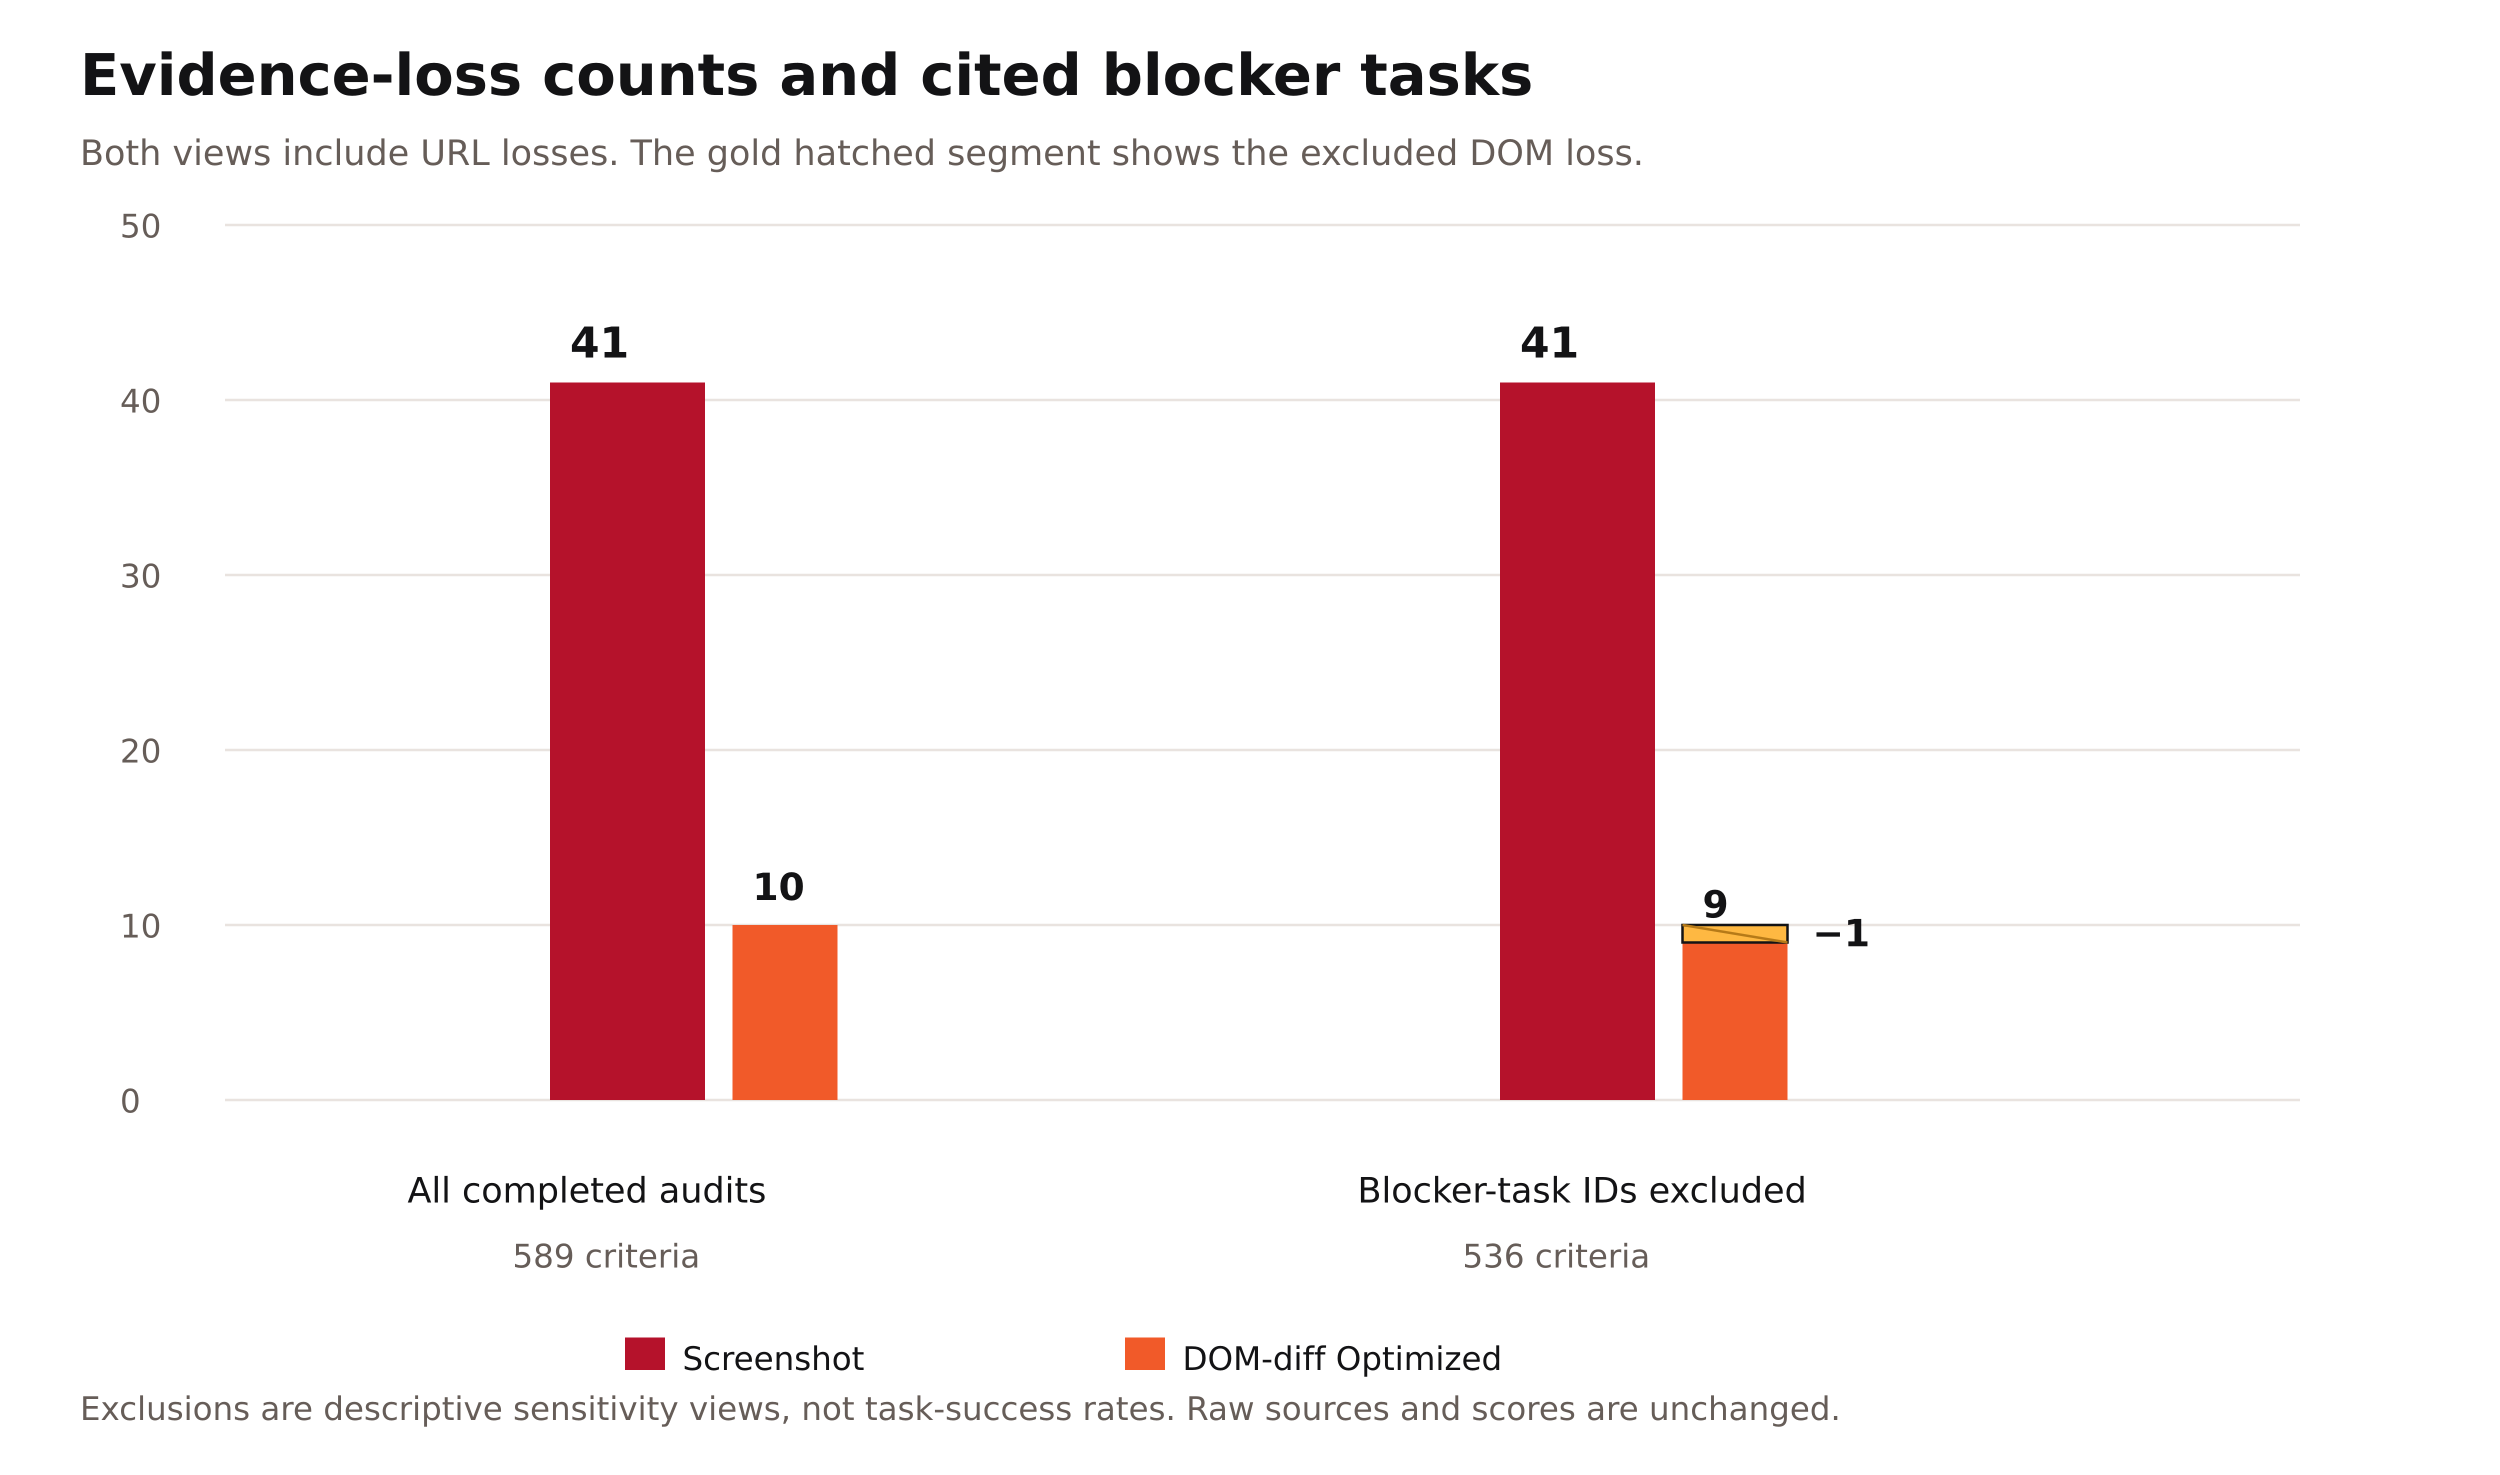
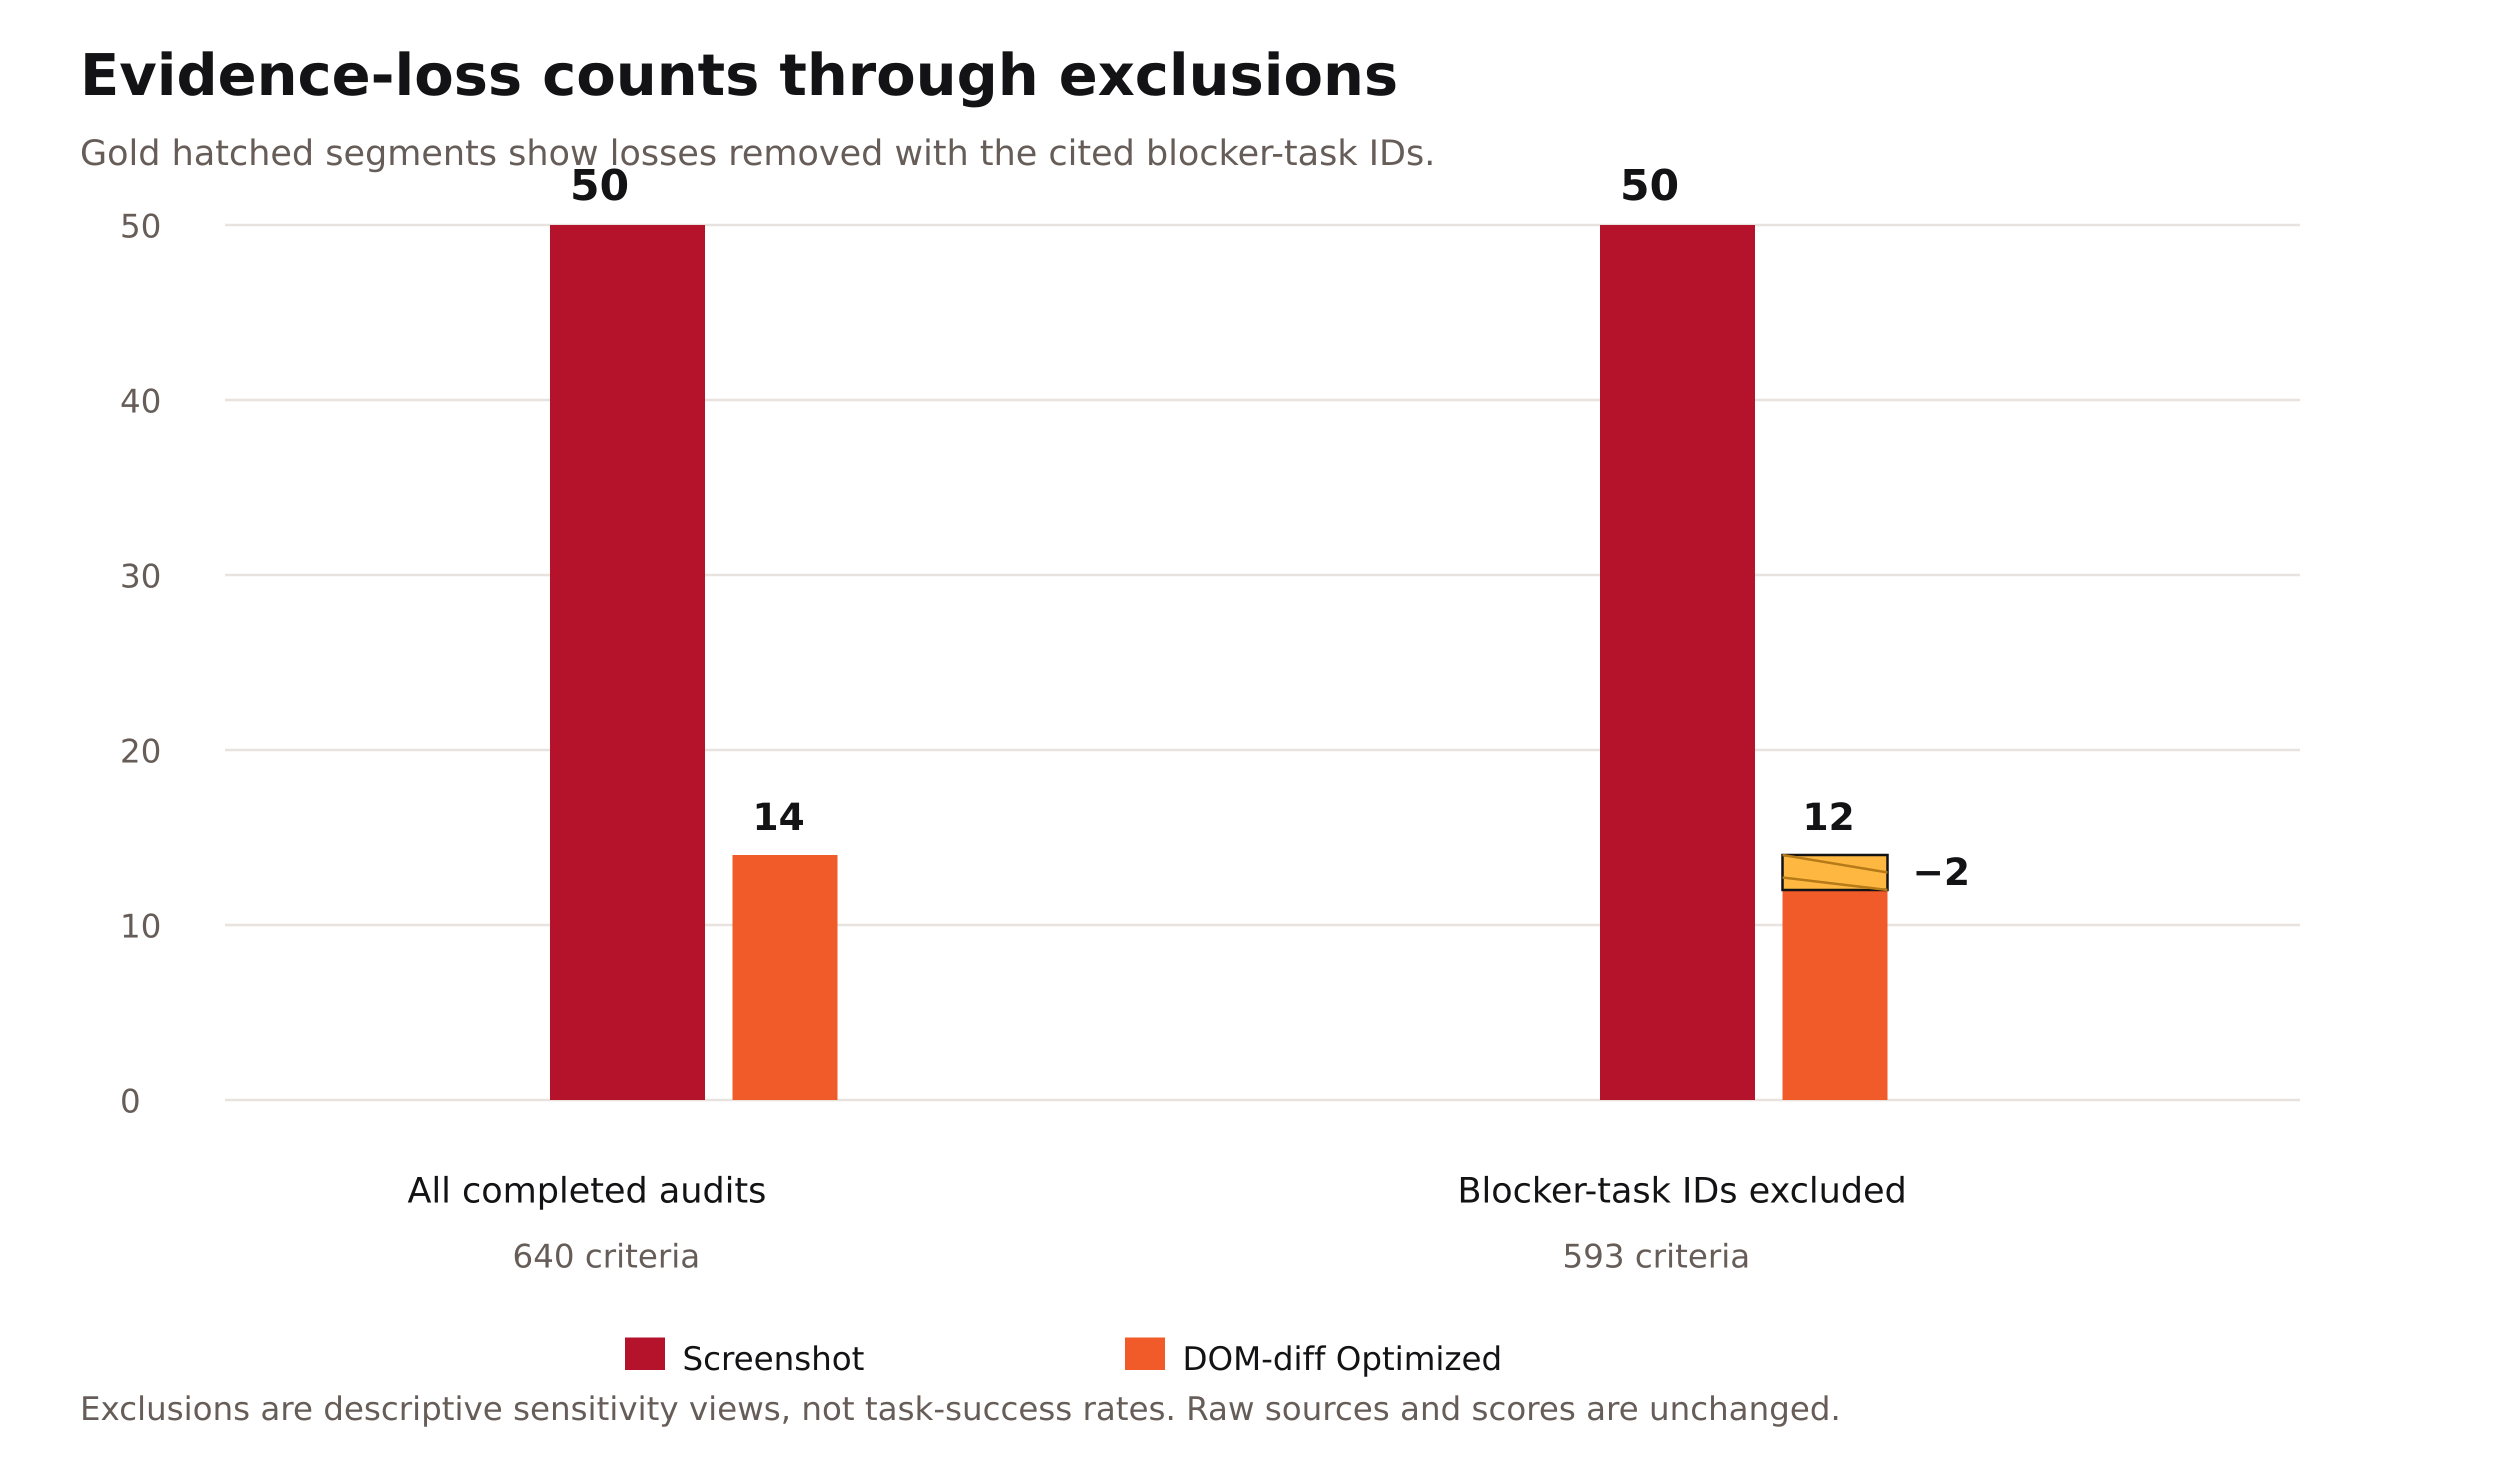
<svg xmlns="http://www.w3.org/2000/svg" width="1000" height="590" viewBox="0 0 1000 590" role="img" aria-labelledby="title desc">
  <rect width="1000" height="590" fill="white" />
-   <text x="32.00" y="38.00" font-family="DejaVu Sans, Arial, sans-serif" font-size="23" font-weight="700" fill="#131315">Evidence-loss counts and cited blocker tasks</text>
-   <text x="32.00" y="66.00" font-family="DejaVu Sans, Arial, sans-serif" font-size="14" font-weight="400" fill="#665D58">Both views include URL losses. The gold hatched segment shows the excluded DOM loss.</text>
+   <text x="32.00" y="38.00" font-family="DejaVu Sans, Arial, sans-serif" font-size="23" font-weight="700" fill="#131315">Evidence-loss counts through exclusions</text>
+   <text x="32.00" y="66.00" font-family="DejaVu Sans, Arial, sans-serif" font-size="14" font-weight="400" fill="#665D58">Gold hatched segments show losses removed with the cited blocker-task IDs.</text>
  <line x1="90.000" y1="440.000" x2="920.000" y2="440.000" stroke="#E9E3DF" stroke-width="1" />
  <text x="48.00" y="445.00" font-family="DejaVu Sans, Arial, sans-serif" font-size="13" font-weight="400" fill="#665D58">0</text>
  <line x1="90.000" y1="370.000" x2="920.000" y2="370.000" stroke="#E9E3DF" stroke-width="1" />
  <text x="48.00" y="375.00" font-family="DejaVu Sans, Arial, sans-serif" font-size="13" font-weight="400" fill="#665D58">10</text>
  <line x1="90.000" y1="300.000" x2="920.000" y2="300.000" stroke="#E9E3DF" stroke-width="1" />
  <text x="48.00" y="305.00" font-family="DejaVu Sans, Arial, sans-serif" font-size="13" font-weight="400" fill="#665D58">20</text>
  <line x1="90.000" y1="230.000" x2="920.000" y2="230.000" stroke="#E9E3DF" stroke-width="1" />
  <text x="48.00" y="235.00" font-family="DejaVu Sans, Arial, sans-serif" font-size="13" font-weight="400" fill="#665D58">30</text>
  <line x1="90.000" y1="160.000" x2="920.000" y2="160.000" stroke="#E9E3DF" stroke-width="1" />
  <text x="48.00" y="165.00" font-family="DejaVu Sans, Arial, sans-serif" font-size="13" font-weight="400" fill="#665D58">40</text>
  <line x1="90.000" y1="90.000" x2="920.000" y2="90.000" stroke="#E9E3DF" stroke-width="1" />
  <text x="48.00" y="95.00" font-family="DejaVu Sans, Arial, sans-serif" font-size="13" font-weight="400" fill="#665D58">50</text>
-   <rect x="220.000" y="153.000" width="62.000" height="287.000" fill="#B5122B" />
-   <text x="228.00" y="143.00" font-family="DejaVu Sans, Arial, sans-serif" font-size="17" font-weight="700" fill="#131315">41</text>
-   <rect x="293.000" y="370.000" width="42.000" height="70.000" fill="#F15A29" />
-   <text x="301.00" y="360.00" font-family="DejaVu Sans, Arial, sans-serif" font-size="15" font-weight="700" fill="#131315">10</text>
+   <rect x="220.000" y="90.000" width="62.000" height="350.000" fill="#B5122B" />
+   <text x="228.00" y="80.00" font-family="DejaVu Sans, Arial, sans-serif" font-size="17" font-weight="700" fill="#131315">50</text>
+   <rect x="293.000" y="342.000" width="42.000" height="98.000" fill="#F15A29" />
+   <text x="301.00" y="332.00" font-family="DejaVu Sans, Arial, sans-serif" font-size="15" font-weight="700" fill="#131315">14</text>
  <text x="163.00" y="481.00" font-family="DejaVu Sans, Arial, sans-serif" font-size="14" font-weight="400" fill="#131315">All completed audits</text>
-   <text x="205.00" y="507.00" font-family="DejaVu Sans, Arial, sans-serif" font-size="13" font-weight="400" fill="#665D58">589 criteria</text>
-   <rect x="600.000" y="153.000" width="62.000" height="287.000" fill="#B5122B" />
-   <text x="608.00" y="143.00" font-family="DejaVu Sans, Arial, sans-serif" font-size="17" font-weight="700" fill="#131315">41</text>
-   <rect x="673.000" y="377.000" width="42.000" height="63.000" fill="#F15A29" />
-   <rect x="673.000" y="370.000" width="42.000" height="7.000" fill="#FEB842" stroke="#131315" />
-   <line x1="673.000" y1="370.000" x2="715.000" y2="377.000" stroke="#B67A18" stroke-width="1" />
-   <text x="725.00" y="378.50" font-family="DejaVu Sans, Arial, sans-serif" font-size="15" font-weight="700" fill="#131315">−1</text>
-   <text x="681.00" y="367.00" font-family="DejaVu Sans, Arial, sans-serif" font-size="15" font-weight="700" fill="#131315">9</text>
-   <text x="543.00" y="481.00" font-family="DejaVu Sans, Arial, sans-serif" font-size="14" font-weight="400" fill="#131315">Blocker-task IDs excluded</text>
-   <text x="585.00" y="507.00" font-family="DejaVu Sans, Arial, sans-serif" font-size="13" font-weight="400" fill="#665D58">536 criteria</text>
+   <text x="205.00" y="507.00" font-family="DejaVu Sans, Arial, sans-serif" font-size="13" font-weight="400" fill="#665D58">640 criteria</text>
+   <rect x="640.000" y="90.000" width="62.000" height="350.000" fill="#B5122B" />
+   <text x="648.00" y="80.00" font-family="DejaVu Sans, Arial, sans-serif" font-size="17" font-weight="700" fill="#131315">50</text>
+   <rect x="713.000" y="356.000" width="42.000" height="84.000" fill="#F15A29" />
+   <rect x="713.000" y="342.000" width="42.000" height="14.000" fill="#FEB842" stroke="#131315" />
+   <line x1="713.000" y1="342.000" x2="755.000" y2="349.000" stroke="#B67A18" stroke-width="1" />
+   <line x1="713.000" y1="351.000" x2="755.000" y2="356.000" stroke="#B67A18" stroke-width="1" />
+   <text x="765.00" y="354.00" font-family="DejaVu Sans, Arial, sans-serif" font-size="15" font-weight="700" fill="#131315">−2</text>
+   <text x="721.00" y="332.00" font-family="DejaVu Sans, Arial, sans-serif" font-size="15" font-weight="700" fill="#131315">12</text>
+   <text x="583.00" y="481.00" font-family="DejaVu Sans, Arial, sans-serif" font-size="14" font-weight="400" fill="#131315">Blocker-task IDs excluded</text>
+   <text x="625.00" y="507.00" font-family="DejaVu Sans, Arial, sans-serif" font-size="13" font-weight="400" fill="#665D58">593 criteria</text>
  <rect x="250.000" y="535.000" width="16.000" height="13.000" fill="#B5122B" />
  <text x="273.00" y="548.00" font-family="DejaVu Sans, Arial, sans-serif" font-size="13" font-weight="400" fill="#131315">Screenshot</text>
  <rect x="450.000" y="535.000" width="16.000" height="13.000" fill="#F15A29" />
  <text x="473.00" y="548.00" font-family="DejaVu Sans, Arial, sans-serif" font-size="13" font-weight="400" fill="#131315">DOM-diff Optimized</text>
  <text x="32.00" y="568.00" font-family="DejaVu Sans, Arial, sans-serif" font-size="13" font-weight="400" fill="#665D58">Exclusions are descriptive sensitivity views, not task-success rates. Raw sources and scores are unchanged.</text>
</svg>
